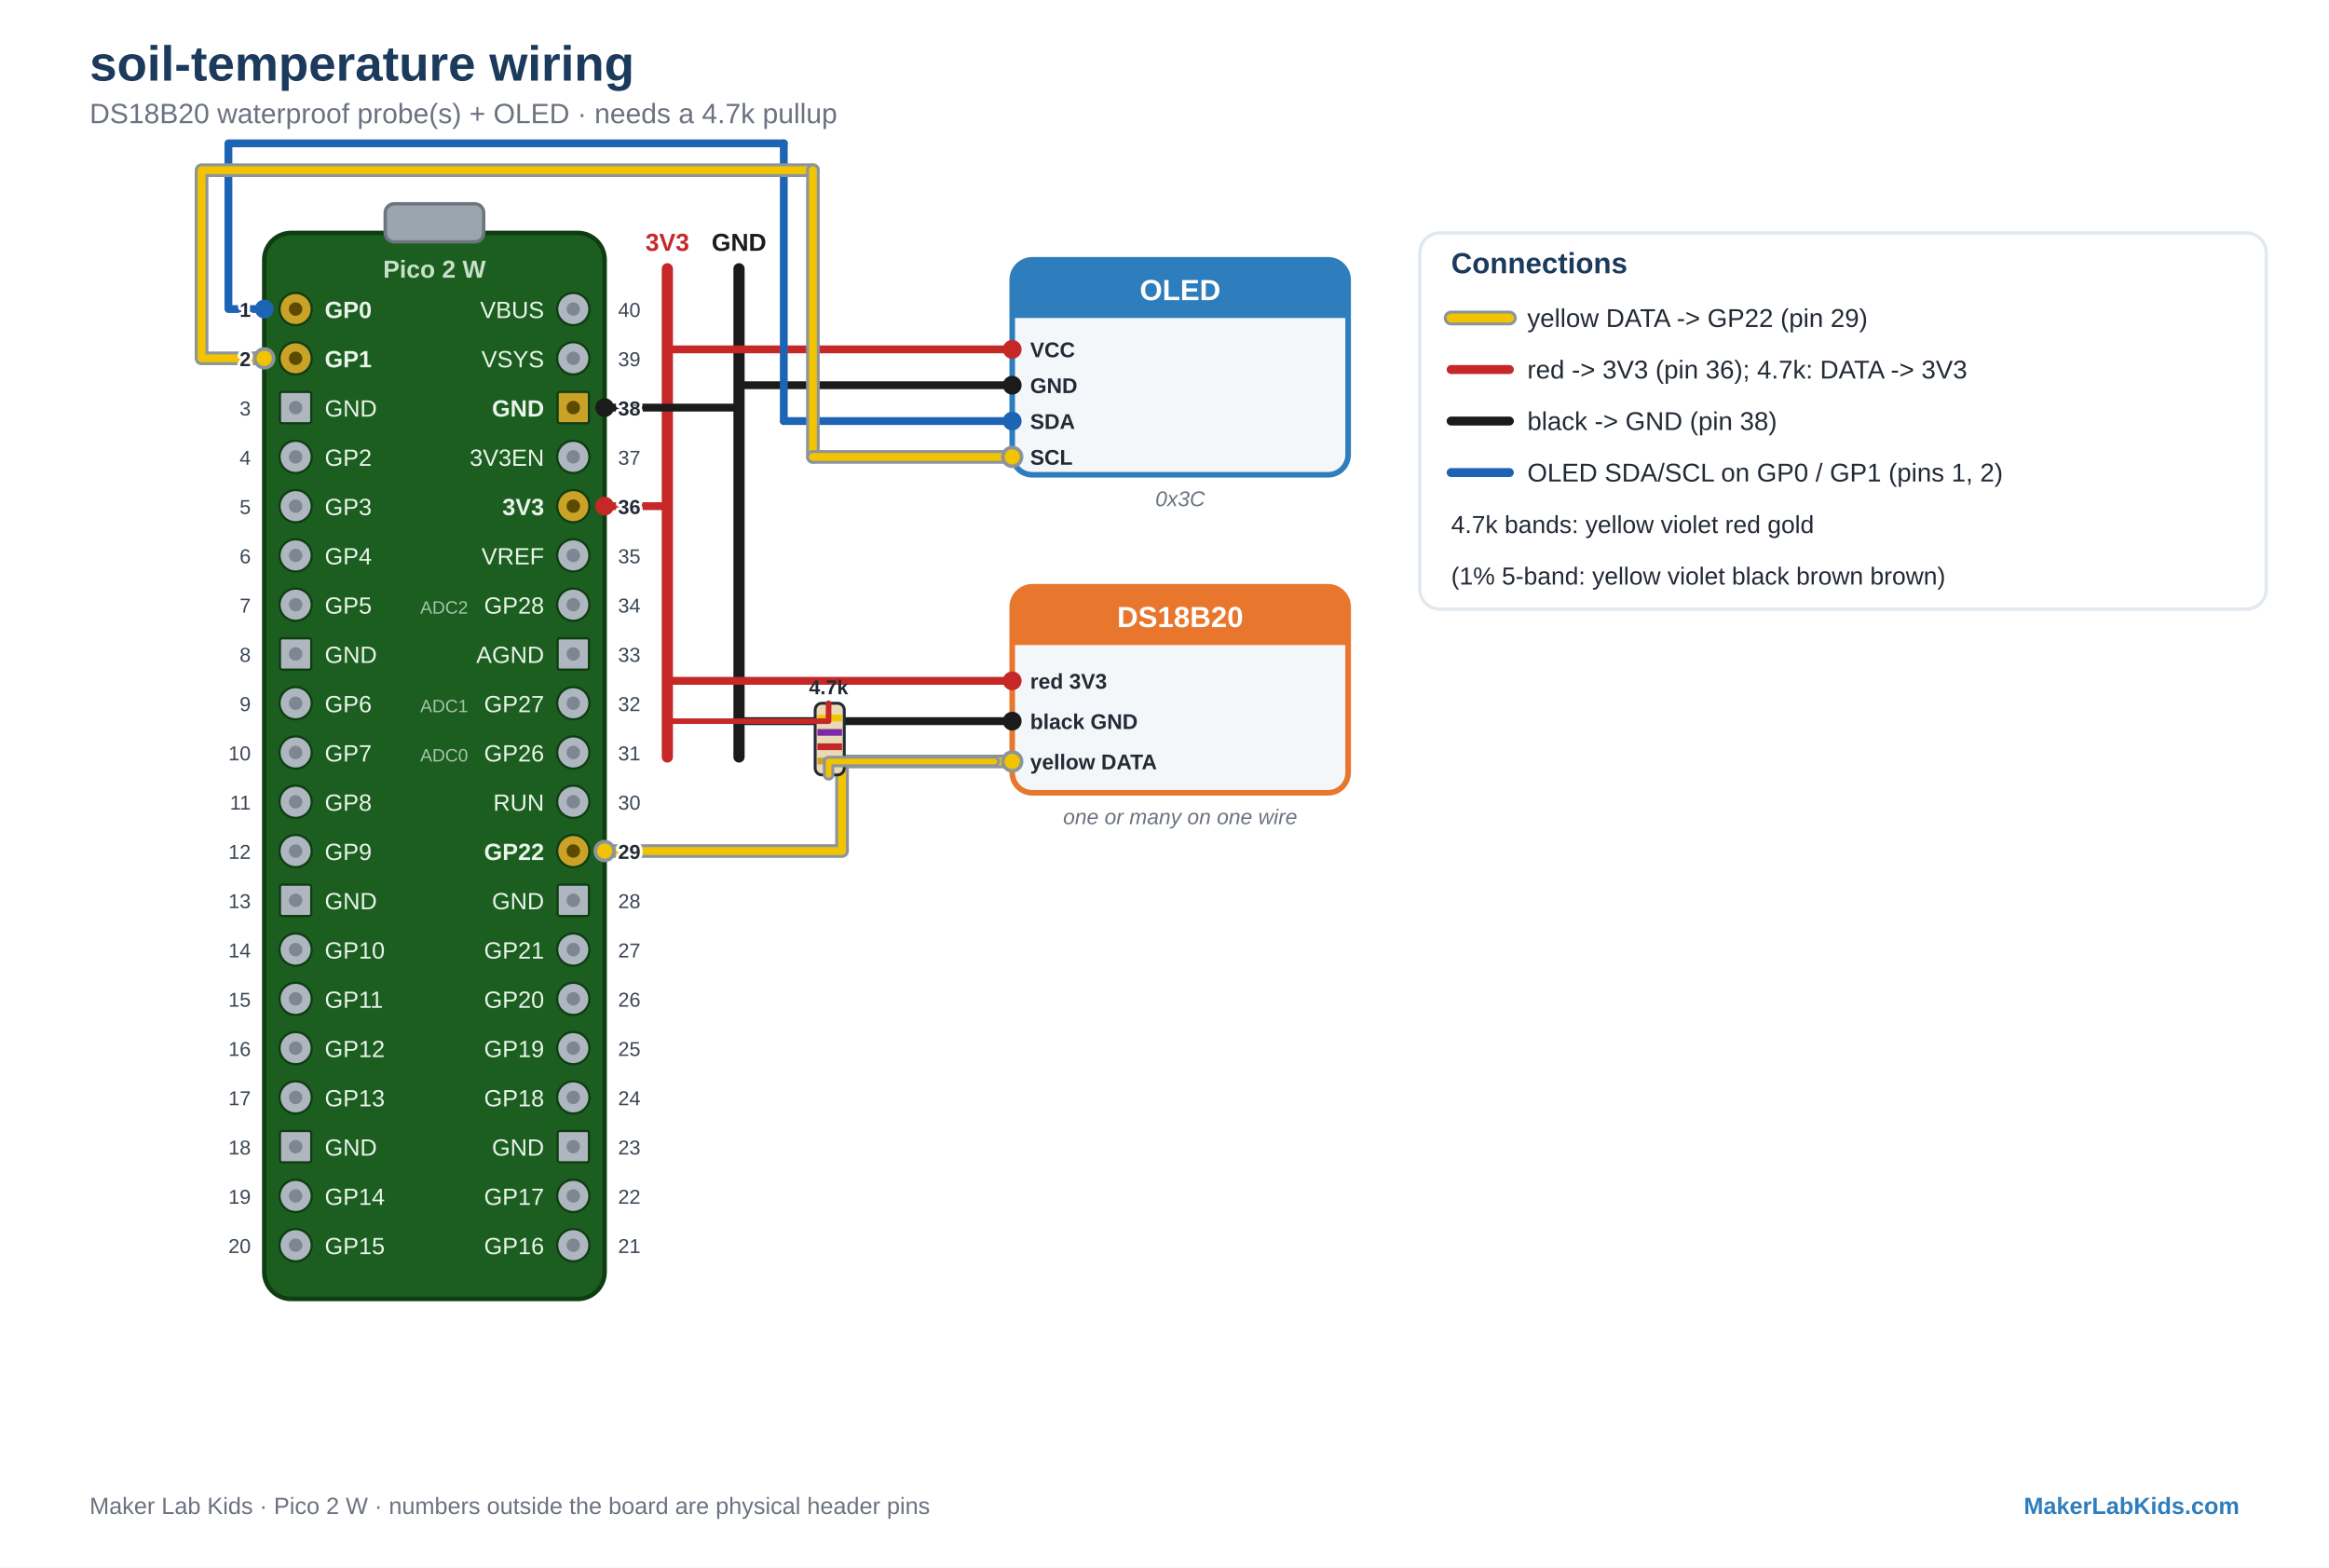
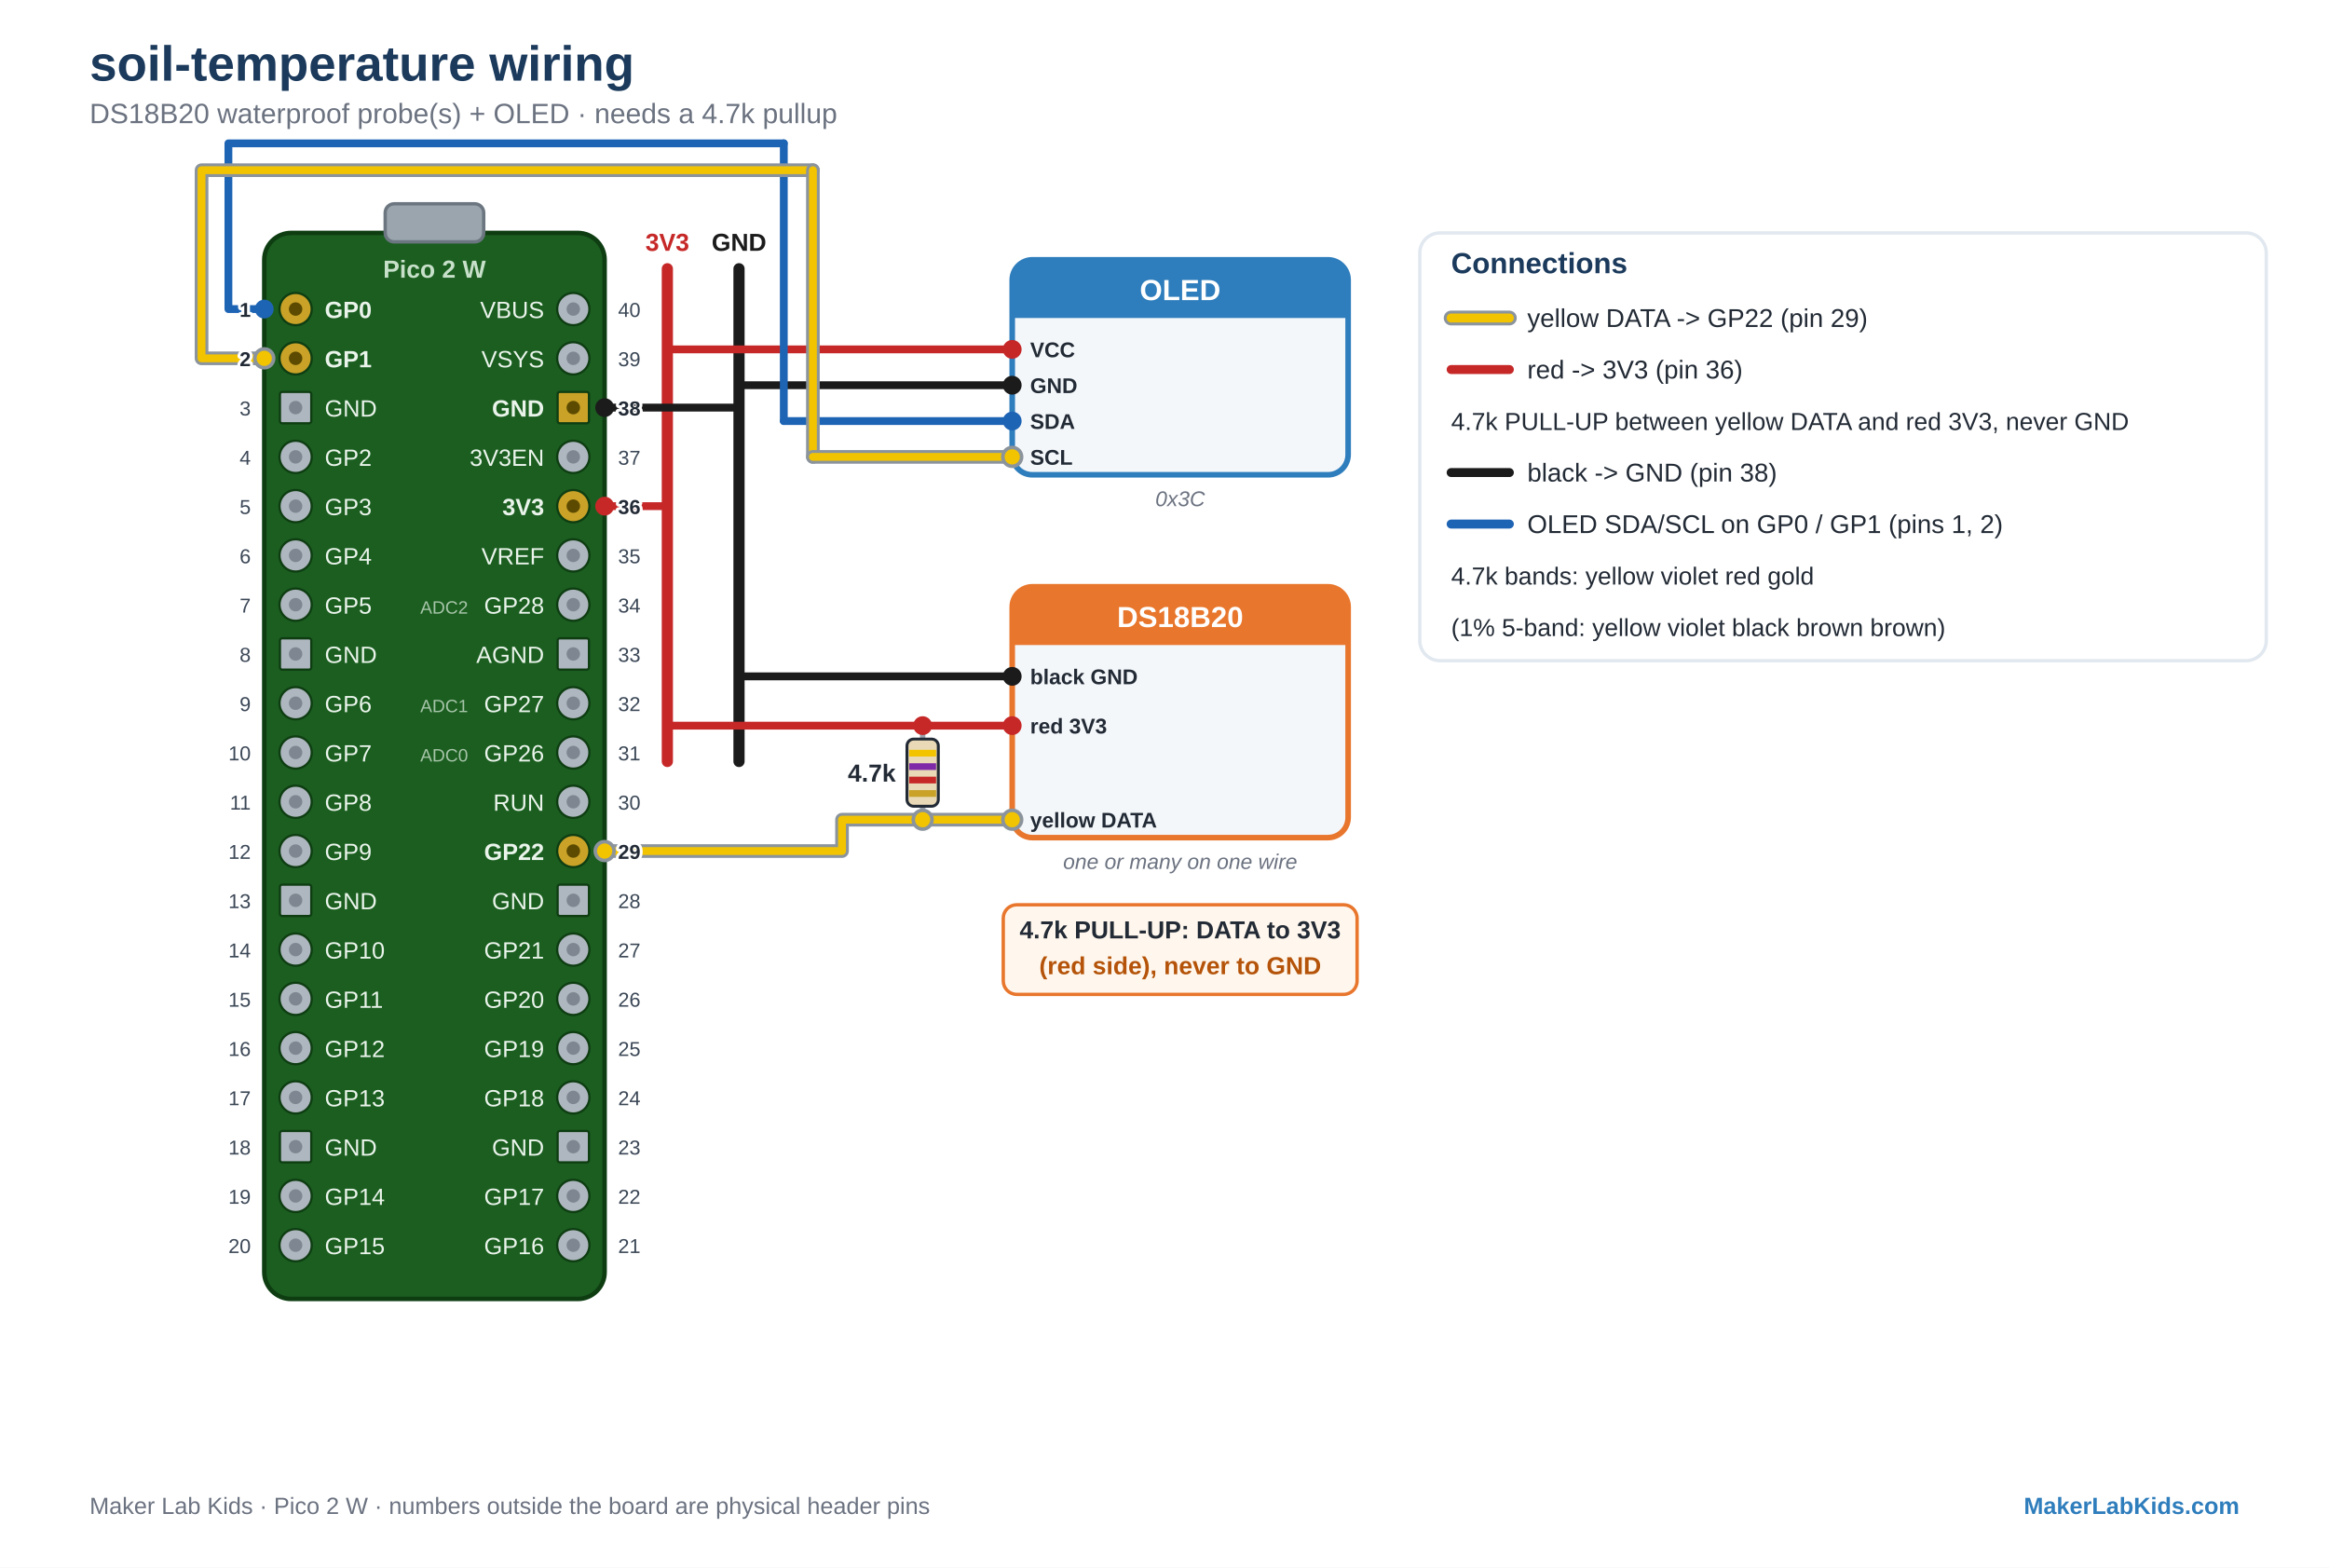
<svg xmlns="http://www.w3.org/2000/svg" viewBox="0 0 1040 700" font-family="Arial, Helvetica, sans-serif">
  <rect width="1040" height="700" fill="#FFFFFF" />
  <text x="40" y="36" font-family="Arial, Helvetica, sans-serif" font-size="22" fill="#1B3A5C" text-anchor="start" font-weight="bold">soil-temperature wiring</text>
  <text x="40" y="55" font-family="Arial, Helvetica, sans-serif" font-size="12.5" fill="#6B7280" text-anchor="start">DS18B20 waterproof probe(s) + OLED  ·  needs a 4.7k pullup</text>
  <rect x="118" y="104" width="152" height="476" rx="12" fill="#1B5E20" stroke="#0E3D12" stroke-width="2" />
  <rect x="172" y="91" width="44" height="17" rx="4" fill="#9AA5AD" stroke="#6B7680" stroke-width="1.5" />
  <text x="194" y="124" font-family="Arial, Helvetica, sans-serif" font-size="11" fill="#C7E0C9" text-anchor="middle" font-weight="bold">Pico 2 W</text>
  <circle cx="132" cy="138" r="7.2" fill="#C9A227" stroke="#0E3D12" stroke-width="1" />
  <circle cx="132" cy="138" r="3" fill="#5C4A00" />
  <text x="145" y="142" font-family="Arial, Helvetica, sans-serif" font-size="10.5" fill="#EAF4EB" text-anchor="start" font-weight="bold">GP0</text>
  <circle cx="132" cy="160" r="7.2" fill="#C9A227" stroke="#0E3D12" stroke-width="1" />
  <circle cx="132" cy="160" r="3" fill="#5C4A00" />
  <text x="145" y="164" font-family="Arial, Helvetica, sans-serif" font-size="10.5" fill="#EAF4EB" text-anchor="start" font-weight="bold">GP1</text>
  <rect x="125" y="175" width="14" height="14" rx="1" fill="#AEB6BF" stroke="#0E3D12" stroke-width="1" />
  <circle cx="132" cy="182" r="3" fill="#7E8791" />
  <text x="145" y="186" font-family="Arial, Helvetica, sans-serif" font-size="10.5" fill="#EAF4EB" text-anchor="start">GND</text>
  <circle cx="132" cy="204" r="7.2" fill="#AEB6BF" stroke="#0E3D12" stroke-width="1" />
  <circle cx="132" cy="204" r="3" fill="#7E8791" />
  <text x="145" y="208" font-family="Arial, Helvetica, sans-serif" font-size="10.5" fill="#EAF4EB" text-anchor="start">GP2</text>
  <circle cx="132" cy="226" r="7.2" fill="#AEB6BF" stroke="#0E3D12" stroke-width="1" />
  <circle cx="132" cy="226" r="3" fill="#7E8791" />
  <text x="145" y="230" font-family="Arial, Helvetica, sans-serif" font-size="10.5" fill="#EAF4EB" text-anchor="start">GP3</text>
  <circle cx="132" cy="248" r="7.2" fill="#AEB6BF" stroke="#0E3D12" stroke-width="1" />
  <circle cx="132" cy="248" r="3" fill="#7E8791" />
  <text x="145" y="252" font-family="Arial, Helvetica, sans-serif" font-size="10.5" fill="#EAF4EB" text-anchor="start">GP4</text>
  <circle cx="132" cy="270" r="7.2" fill="#AEB6BF" stroke="#0E3D12" stroke-width="1" />
  <circle cx="132" cy="270" r="3" fill="#7E8791" />
  <text x="145" y="274" font-family="Arial, Helvetica, sans-serif" font-size="10.5" fill="#EAF4EB" text-anchor="start">GP5</text>
  <rect x="125" y="285" width="14" height="14" rx="1" fill="#AEB6BF" stroke="#0E3D12" stroke-width="1" />
  <circle cx="132" cy="292" r="3" fill="#7E8791" />
  <text x="145" y="296" font-family="Arial, Helvetica, sans-serif" font-size="10.5" fill="#EAF4EB" text-anchor="start">GND</text>
  <circle cx="132" cy="314" r="7.2" fill="#AEB6BF" stroke="#0E3D12" stroke-width="1" />
  <circle cx="132" cy="314" r="3" fill="#7E8791" />
  <text x="145" y="318" font-family="Arial, Helvetica, sans-serif" font-size="10.5" fill="#EAF4EB" text-anchor="start">GP6</text>
  <circle cx="132" cy="336" r="7.2" fill="#AEB6BF" stroke="#0E3D12" stroke-width="1" />
  <circle cx="132" cy="336" r="3" fill="#7E8791" />
  <text x="145" y="340" font-family="Arial, Helvetica, sans-serif" font-size="10.5" fill="#EAF4EB" text-anchor="start">GP7</text>
  <circle cx="132" cy="358" r="7.2" fill="#AEB6BF" stroke="#0E3D12" stroke-width="1" />
  <circle cx="132" cy="358" r="3" fill="#7E8791" />
  <text x="145" y="362" font-family="Arial, Helvetica, sans-serif" font-size="10.5" fill="#EAF4EB" text-anchor="start">GP8</text>
  <circle cx="132" cy="380" r="7.2" fill="#AEB6BF" stroke="#0E3D12" stroke-width="1" />
  <circle cx="132" cy="380" r="3" fill="#7E8791" />
  <text x="145" y="384" font-family="Arial, Helvetica, sans-serif" font-size="10.5" fill="#EAF4EB" text-anchor="start">GP9</text>
  <rect x="125" y="395" width="14" height="14" rx="1" fill="#AEB6BF" stroke="#0E3D12" stroke-width="1" />
  <circle cx="132" cy="402" r="3" fill="#7E8791" />
  <text x="145" y="406" font-family="Arial, Helvetica, sans-serif" font-size="10.5" fill="#EAF4EB" text-anchor="start">GND</text>
  <circle cx="132" cy="424" r="7.2" fill="#AEB6BF" stroke="#0E3D12" stroke-width="1" />
  <circle cx="132" cy="424" r="3" fill="#7E8791" />
  <text x="145" y="428" font-family="Arial, Helvetica, sans-serif" font-size="10.5" fill="#EAF4EB" text-anchor="start">GP10</text>
  <circle cx="132" cy="446" r="7.2" fill="#AEB6BF" stroke="#0E3D12" stroke-width="1" />
  <circle cx="132" cy="446" r="3" fill="#7E8791" />
  <text x="145" y="450" font-family="Arial, Helvetica, sans-serif" font-size="10.5" fill="#EAF4EB" text-anchor="start">GP11</text>
  <circle cx="132" cy="468" r="7.2" fill="#AEB6BF" stroke="#0E3D12" stroke-width="1" />
  <circle cx="132" cy="468" r="3" fill="#7E8791" />
  <text x="145" y="472" font-family="Arial, Helvetica, sans-serif" font-size="10.5" fill="#EAF4EB" text-anchor="start">GP12</text>
  <circle cx="132" cy="490" r="7.2" fill="#AEB6BF" stroke="#0E3D12" stroke-width="1" />
  <circle cx="132" cy="490" r="3" fill="#7E8791" />
  <text x="145" y="494" font-family="Arial, Helvetica, sans-serif" font-size="10.5" fill="#EAF4EB" text-anchor="start">GP13</text>
  <rect x="125" y="505" width="14" height="14" rx="1" fill="#AEB6BF" stroke="#0E3D12" stroke-width="1" />
  <circle cx="132" cy="512" r="3" fill="#7E8791" />
  <text x="145" y="516" font-family="Arial, Helvetica, sans-serif" font-size="10.5" fill="#EAF4EB" text-anchor="start">GND</text>
  <circle cx="132" cy="534" r="7.2" fill="#AEB6BF" stroke="#0E3D12" stroke-width="1" />
  <circle cx="132" cy="534" r="3" fill="#7E8791" />
  <text x="145" y="538" font-family="Arial, Helvetica, sans-serif" font-size="10.5" fill="#EAF4EB" text-anchor="start">GP14</text>
  <circle cx="132" cy="556" r="7.2" fill="#AEB6BF" stroke="#0E3D12" stroke-width="1" />
  <circle cx="132" cy="556" r="3" fill="#7E8791" />
  <text x="145" y="560" font-family="Arial, Helvetica, sans-serif" font-size="10.5" fill="#EAF4EB" text-anchor="start">GP15</text>
  <circle cx="256" cy="556" r="7.2" fill="#AEB6BF" stroke="#0E3D12" stroke-width="1" />
  <circle cx="256" cy="556" r="3" fill="#7E8791" />
  <text x="243" y="560" font-family="Arial, Helvetica, sans-serif" font-size="10.5" fill="#EAF4EB" text-anchor="end">GP16</text>
  <circle cx="256" cy="534" r="7.2" fill="#AEB6BF" stroke="#0E3D12" stroke-width="1" />
  <circle cx="256" cy="534" r="3" fill="#7E8791" />
  <text x="243" y="538" font-family="Arial, Helvetica, sans-serif" font-size="10.5" fill="#EAF4EB" text-anchor="end">GP17</text>
  <rect x="249" y="505" width="14" height="14" rx="1" fill="#AEB6BF" stroke="#0E3D12" stroke-width="1" />
  <circle cx="256" cy="512" r="3" fill="#7E8791" />
  <text x="243" y="516" font-family="Arial, Helvetica, sans-serif" font-size="10.5" fill="#EAF4EB" text-anchor="end">GND</text>
  <circle cx="256" cy="490" r="7.2" fill="#AEB6BF" stroke="#0E3D12" stroke-width="1" />
  <circle cx="256" cy="490" r="3" fill="#7E8791" />
  <text x="243" y="494" font-family="Arial, Helvetica, sans-serif" font-size="10.5" fill="#EAF4EB" text-anchor="end">GP18</text>
  <circle cx="256" cy="468" r="7.2" fill="#AEB6BF" stroke="#0E3D12" stroke-width="1" />
  <circle cx="256" cy="468" r="3" fill="#7E8791" />
  <text x="243" y="472" font-family="Arial, Helvetica, sans-serif" font-size="10.5" fill="#EAF4EB" text-anchor="end">GP19</text>
  <circle cx="256" cy="446" r="7.2" fill="#AEB6BF" stroke="#0E3D12" stroke-width="1" />
  <circle cx="256" cy="446" r="3" fill="#7E8791" />
  <text x="243" y="450" font-family="Arial, Helvetica, sans-serif" font-size="10.5" fill="#EAF4EB" text-anchor="end">GP20</text>
  <circle cx="256" cy="424" r="7.2" fill="#AEB6BF" stroke="#0E3D12" stroke-width="1" />
  <circle cx="256" cy="424" r="3" fill="#7E8791" />
  <text x="243" y="428" font-family="Arial, Helvetica, sans-serif" font-size="10.5" fill="#EAF4EB" text-anchor="end">GP21</text>
  <rect x="249" y="395" width="14" height="14" rx="1" fill="#AEB6BF" stroke="#0E3D12" stroke-width="1" />
  <circle cx="256" cy="402" r="3" fill="#7E8791" />
  <text x="243" y="406" font-family="Arial, Helvetica, sans-serif" font-size="10.5" fill="#EAF4EB" text-anchor="end">GND</text>
  <circle cx="256" cy="380" r="7.2" fill="#C9A227" stroke="#0E3D12" stroke-width="1" />
  <circle cx="256" cy="380" r="3" fill="#5C4A00" />
  <text x="243" y="384" font-family="Arial, Helvetica, sans-serif" font-size="10.5" fill="#EAF4EB" text-anchor="end" font-weight="bold">GP22</text>
  <circle cx="256" cy="358" r="7.2" fill="#AEB6BF" stroke="#0E3D12" stroke-width="1" />
  <circle cx="256" cy="358" r="3" fill="#7E8791" />
  <text x="243" y="362" font-family="Arial, Helvetica, sans-serif" font-size="10.5" fill="#EAF4EB" text-anchor="end">RUN</text>
  <circle cx="256" cy="336" r="7.2" fill="#AEB6BF" stroke="#0E3D12" stroke-width="1" />
  <circle cx="256" cy="336" r="3" fill="#7E8791" />
  <text x="243" y="340" font-family="Arial, Helvetica, sans-serif" font-size="10.5" fill="#EAF4EB" text-anchor="end">GP26</text>
  <text x="209" y="340" font-family="Arial, Helvetica, sans-serif" font-size="8" fill="#A6C4A8" text-anchor="end">ADC0</text>
  <circle cx="256" cy="314" r="7.2" fill="#AEB6BF" stroke="#0E3D12" stroke-width="1" />
  <circle cx="256" cy="314" r="3" fill="#7E8791" />
  <text x="243" y="318" font-family="Arial, Helvetica, sans-serif" font-size="10.5" fill="#EAF4EB" text-anchor="end">GP27</text>
  <text x="209" y="318" font-family="Arial, Helvetica, sans-serif" font-size="8" fill="#A6C4A8" text-anchor="end">ADC1</text>
  <rect x="249" y="285" width="14" height="14" rx="1" fill="#AEB6BF" stroke="#0E3D12" stroke-width="1" />
  <circle cx="256" cy="292" r="3" fill="#7E8791" />
  <text x="243" y="296" font-family="Arial, Helvetica, sans-serif" font-size="10.5" fill="#EAF4EB" text-anchor="end">AGND</text>
  <circle cx="256" cy="270" r="7.2" fill="#AEB6BF" stroke="#0E3D12" stroke-width="1" />
  <circle cx="256" cy="270" r="3" fill="#7E8791" />
  <text x="243" y="274" font-family="Arial, Helvetica, sans-serif" font-size="10.5" fill="#EAF4EB" text-anchor="end">GP28</text>
  <text x="209" y="274" font-family="Arial, Helvetica, sans-serif" font-size="8" fill="#A6C4A8" text-anchor="end">ADC2</text>
  <circle cx="256" cy="248" r="7.2" fill="#AEB6BF" stroke="#0E3D12" stroke-width="1" />
  <circle cx="256" cy="248" r="3" fill="#7E8791" />
  <text x="243" y="252" font-family="Arial, Helvetica, sans-serif" font-size="10.5" fill="#EAF4EB" text-anchor="end">VREF</text>
  <circle cx="256" cy="226" r="7.2" fill="#C9A227" stroke="#0E3D12" stroke-width="1" />
  <circle cx="256" cy="226" r="3" fill="#5C4A00" />
  <text x="243" y="230" font-family="Arial, Helvetica, sans-serif" font-size="10.5" fill="#EAF4EB" text-anchor="end" font-weight="bold">3V3</text>
  <circle cx="256" cy="204" r="7.2" fill="#AEB6BF" stroke="#0E3D12" stroke-width="1" />
  <circle cx="256" cy="204" r="3" fill="#7E8791" />
  <text x="243" y="208" font-family="Arial, Helvetica, sans-serif" font-size="10.5" fill="#EAF4EB" text-anchor="end">3V3EN</text>
  <rect x="249" y="175" width="14" height="14" rx="1" fill="#C9A227" stroke="#0E3D12" stroke-width="1" />
  <circle cx="256" cy="182" r="3" fill="#5C4A00" />
  <text x="243" y="186" font-family="Arial, Helvetica, sans-serif" font-size="10.5" fill="#EAF4EB" text-anchor="end" font-weight="bold">GND</text>
  <circle cx="256" cy="160" r="7.2" fill="#AEB6BF" stroke="#0E3D12" stroke-width="1" />
  <circle cx="256" cy="160" r="3" fill="#7E8791" />
  <text x="243" y="164" font-family="Arial, Helvetica, sans-serif" font-size="10.5" fill="#EAF4EB" text-anchor="end">VSYS</text>
  <circle cx="256" cy="138" r="7.2" fill="#AEB6BF" stroke="#0E3D12" stroke-width="1" />
  <circle cx="256" cy="138" r="3" fill="#7E8791" />
  <text x="243" y="142" font-family="Arial, Helvetica, sans-serif" font-size="10.5" fill="#EAF4EB" text-anchor="end">VBUS</text>
-   <path d="M298 120 L298 338" fill="none" stroke="#C62828" stroke-width="5" stroke-linejoin="round" stroke-linecap="round" />
-   <path d="M330 120 L330 338" fill="none" stroke="#1B1B1B" stroke-width="5" stroke-linejoin="round" stroke-linecap="round" />
+   <path d="M298 120 L298 340" fill="none" stroke="#C62828" stroke-width="5" stroke-linejoin="round" stroke-linecap="round" />
+   <path d="M330 120 L330 340" fill="none" stroke="#1B1B1B" stroke-width="5" stroke-linejoin="round" stroke-linecap="round" />
  <text x="298" y="112" font-family="Arial, Helvetica, sans-serif" font-size="11" fill="#C62828" text-anchor="middle" font-weight="bold">3V3</text>
  <text x="330" y="112" font-family="Arial, Helvetica, sans-serif" font-size="11" fill="#1B1B1B" text-anchor="middle" font-weight="bold">GND</text>
  <path d="M270 226 L298 226" fill="none" stroke="#C62828" stroke-width="3.5" stroke-linejoin="round" stroke-linecap="round" />
  <circle cx="270" cy="226" r="4.2" fill="#C62828" />
  <path d="M270 182 L330 182" fill="none" stroke="#1B1B1B" stroke-width="3.5" stroke-linejoin="round" stroke-linecap="round" />
  <circle cx="270" cy="182" r="4.2" fill="#1B1B1B" />
  <rect x="452" y="116" width="150" height="96" rx="9" fill="#F4F7FA" stroke="#2E7DBC" stroke-width="2.5" />
  <path d="M452 125 q0 -9 9 -9 h132 q9 0 9 9 v17 h-150 z" fill="#2E7DBC" />
  <text x="527" y="134" font-family="Arial, Helvetica, sans-serif" font-size="13" fill="#FFFFFF" text-anchor="middle" font-weight="bold">OLED</text>
  <text x="527" y="226" font-family="Arial, Helvetica, sans-serif" font-size="9.5" fill="#6B7280" text-anchor="middle" font-style="italic">0x3C</text>
  <text x="460" y="159.5" font-family="Arial, Helvetica, sans-serif" font-size="9.5" fill="#222A35" text-anchor="start" font-weight="bold">VCC</text>
  <text x="460" y="175.5" font-family="Arial, Helvetica, sans-serif" font-size="9.5" fill="#222A35" text-anchor="start" font-weight="bold">GND</text>
  <text x="460" y="191.5" font-family="Arial, Helvetica, sans-serif" font-size="9.5" fill="#222A35" text-anchor="start" font-weight="bold">SDA</text>
  <text x="460" y="207.5" font-family="Arial, Helvetica, sans-serif" font-size="9.5" fill="#222A35" text-anchor="start" font-weight="bold">SCL</text>
-   <rect x="452" y="262" width="150" height="92" rx="9" fill="#F4F7FA" stroke="#E8762C" stroke-width="2.5" />
+   <rect x="452" y="262" width="150" height="112" rx="9" fill="#F4F7FA" stroke="#E8762C" stroke-width="2.5" />
  <path d="M452 271 q0 -9 9 -9 h132 q9 0 9 9 v17 h-150 z" fill="#E8762C" />
  <text x="527" y="280" font-family="Arial, Helvetica, sans-serif" font-size="13" fill="#FFFFFF" text-anchor="middle" font-weight="bold">DS18B20</text>
-   <text x="527" y="368" font-family="Arial, Helvetica, sans-serif" font-size="9.5" fill="#6B7280" text-anchor="middle" font-style="italic">one or many on one wire</text>
-   <text x="460" y="307.5" font-family="Arial, Helvetica, sans-serif" font-size="9.5" fill="#222A35" text-anchor="start" font-weight="bold">red 3V3</text>
-   <text x="460" y="325.5" font-family="Arial, Helvetica, sans-serif" font-size="9.5" fill="#222A35" text-anchor="start" font-weight="bold">black GND</text>
-   <text x="460" y="343.5" font-family="Arial, Helvetica, sans-serif" font-size="9.5" fill="#222A35" text-anchor="start" font-weight="bold">yellow DATA</text>
+   <text x="527" y="388" font-family="Arial, Helvetica, sans-serif" font-size="9.5" fill="#6B7280" text-anchor="middle" font-style="italic">one or many on one wire</text>
+   <text x="460" y="305.5" font-family="Arial, Helvetica, sans-serif" font-size="9.5" fill="#222A35" text-anchor="start" font-weight="bold">black GND</text>
+   <text x="460" y="327.5" font-family="Arial, Helvetica, sans-serif" font-size="9.5" fill="#222A35" text-anchor="start" font-weight="bold">red 3V3</text>
+   <text x="460" y="369.5" font-family="Arial, Helvetica, sans-serif" font-size="9.5" fill="#222A35" text-anchor="start" font-weight="bold">yellow DATA</text>
  <path d="M298 156 L452 156" fill="none" stroke="#C62828" stroke-width="3.5" stroke-linejoin="round" stroke-linecap="round" />
  <circle cx="452" cy="156" r="4.2" fill="#C62828" />
  <path d="M330 172 L452 172" fill="none" stroke="#1B1B1B" stroke-width="3.5" stroke-linejoin="round" stroke-linecap="round" />
  <circle cx="452" cy="172" r="4.2" fill="#1B1B1B" />
  <path d="M118 138 L102 138 L102 64 L350 64" fill="none" stroke="#1E64B4" stroke-width="3.5" stroke-linejoin="round" stroke-linecap="round" />
  <circle cx="118" cy="138" r="4.2" fill="#1E64B4" />
  <path d="M350 64 L350 188" fill="none" stroke="#1E64B4" stroke-width="3.5" stroke-linejoin="round" stroke-linecap="round" />
  <path d="M350 188 L452 188" fill="none" stroke="#1E64B4" stroke-width="3.5" stroke-linejoin="round" stroke-linecap="round" />
  <circle cx="452" cy="188" r="4.2" fill="#1E64B4" />
  <path d="M118 160 L90 160 L90 76 L363 76" fill="none" stroke="#8B949C" stroke-width="6.1" stroke-linejoin="round" stroke-linecap="round" />
  <path d="M118 160 L90 160 L90 76 L363 76" fill="none" stroke="#F2C400" stroke-width="3.5" stroke-linejoin="round" stroke-linecap="round" />
  <circle cx="118" cy="160" r="4.2" fill="#F2C400" stroke="#8B949C" stroke-width="1.6" />
  <path d="M363 76 L363 204" fill="none" stroke="#8B949C" stroke-width="6.1" stroke-linejoin="round" stroke-linecap="round" />
  <path d="M363 76 L363 204" fill="none" stroke="#F2C400" stroke-width="3.5" stroke-linejoin="round" stroke-linecap="round" />
  <path d="M363 204 L452 204" fill="none" stroke="#8B949C" stroke-width="6.1" stroke-linejoin="round" stroke-linecap="round" />
  <path d="M363 204 L452 204" fill="none" stroke="#F2C400" stroke-width="3.5" stroke-linejoin="round" stroke-linecap="round" />
  <circle cx="452" cy="204" r="4.2" fill="#F2C400" stroke="#8B949C" stroke-width="1.6" />
-   <path d="M298 304 L452 304" fill="none" stroke="#C62828" stroke-width="3.5" stroke-linejoin="round" stroke-linecap="round" />
-   <circle cx="452" cy="304" r="4.2" fill="#C62828" />
-   <path d="M330 322 L452 322" fill="none" stroke="#1B1B1B" stroke-width="3.5" stroke-linejoin="round" stroke-linecap="round" />
-   <circle cx="452" cy="322" r="4.2" fill="#1B1B1B" />
-   <path d="M270 380 L376 380 L376 340 L452 340" fill="none" stroke="#8B949C" stroke-width="6.1" stroke-linejoin="round" stroke-linecap="round" />
-   <path d="M270 380 L376 380 L376 340 L452 340" fill="none" stroke="#F2C400" stroke-width="3.5" stroke-linejoin="round" stroke-linecap="round" />
+   <path d="M330 302 L452 302" fill="none" stroke="#1B1B1B" stroke-width="3.5" stroke-linejoin="round" stroke-linecap="round" />
+   <circle cx="452" cy="302" r="4.2" fill="#1B1B1B" />
+   <path d="M298 324 L452 324" fill="none" stroke="#C62828" stroke-width="3.5" stroke-linejoin="round" stroke-linecap="round" />
+   <circle cx="452" cy="324" r="4.2" fill="#C62828" />
+   <path d="M270 380 L376 380 L376 366 L452 366" fill="none" stroke="#8B949C" stroke-width="6.1" stroke-linejoin="round" stroke-linecap="round" />
+   <path d="M270 380 L376 380 L376 366 L452 366" fill="none" stroke="#F2C400" stroke-width="3.5" stroke-linejoin="round" stroke-linecap="round" />
  <circle cx="270" cy="380" r="4.2" fill="#F2C400" stroke="#8B949C" stroke-width="1.6" />
-   <circle cx="452" cy="340" r="4.2" fill="#F2C400" stroke="#8B949C" stroke-width="1.6" />
-   <rect x="364" y="314" width="13" height="32" rx="3" fill="#E9D9B6" stroke="#222A35" stroke-width="1.3" />
-   <rect x="365" y="319.12" width="11" height="3" fill="#F2C400" />
-   <rect x="365" y="325.52" width="11" height="3" fill="#7E2AA8" />
-   <rect x="365" y="331.92" width="11" height="3" fill="#C62828" />
-   <rect x="365" y="338.32" width="11" height="3" fill="#C9A227" />
-   <text x="370" y="310" font-family="Arial, Helvetica, sans-serif" font-size="9" fill="#222A35" text-anchor="middle" font-weight="bold">4.7k</text>
-   <path d="M298 322 L370 322 L370 314" fill="none" stroke="#C62828" stroke-width="2.5" stroke-linejoin="round" stroke-linecap="round" />
-   <path d="M370 346 L370 340 L444 340" fill="none" stroke="#8B949C" stroke-width="5.1" stroke-linejoin="round" stroke-linecap="round" />
-   <path d="M370 346 L370 340 L444 340" fill="none" stroke="#F2C400" stroke-width="2.5" stroke-linejoin="round" stroke-linecap="round" />
+   <circle cx="452" cy="366" r="4.2" fill="#F2C400" stroke="#8B949C" stroke-width="1.6" />
+   <path d="M412 324 L412 330" fill="none" stroke="#9AA3AD" stroke-width="2.4" stroke-linejoin="round" stroke-linecap="round" />
+   <path d="M412 360 L412 366" fill="none" stroke="#9AA3AD" stroke-width="2.4" stroke-linejoin="round" stroke-linecap="round" />
+   <rect x="405" y="330" width="14" height="30" rx="3" fill="#E9D9B6" stroke="#222A35" stroke-width="1.3" />
+   <rect x="406" y="334.8" width="12" height="3" fill="#F2C400" />
+   <rect x="406" y="340.8" width="12" height="3" fill="#7E2AA8" />
+   <rect x="406" y="346.8" width="12" height="3" fill="#C62828" />
+   <rect x="406" y="352.8" width="12" height="3" fill="#C9A227" />
+   <circle cx="412" cy="324" r="4.2" fill="#C62828" />
+   <circle cx="412" cy="366" r="4.2" fill="#F2C400" stroke="#8B949C" stroke-width="1.6" />
+   <text x="400" y="349" font-family="Arial, Helvetica, sans-serif" font-size="11" fill="#222A35" text-anchor="end" font-weight="bold" stroke="#FFFFFF" stroke-width="2.6" paint-order="stroke" stroke-linejoin="round">4.7k</text>
+   <rect x="448" y="404" width="158" height="40" rx="6" fill="#FFF7ED" stroke="#E8762C" stroke-width="1.5" />
+   <text x="527" y="419" font-family="Arial, Helvetica, sans-serif" font-size="11" fill="#222A35" text-anchor="middle" font-weight="bold">4.7k PULL-UP: DATA to 3V3</text>
+   <text x="527" y="435" font-family="Arial, Helvetica, sans-serif" font-size="11" fill="#B45309" text-anchor="middle" font-weight="bold">(red side), never to GND</text>
  <text x="112" y="141.5" font-family="Arial, Helvetica, sans-serif" font-size="9" fill="#222A35" text-anchor="end" font-weight="bold" stroke="#FFFFFF" stroke-width="2.6" paint-order="stroke" stroke-linejoin="round">1</text>
  <text x="112" y="163.5" font-family="Arial, Helvetica, sans-serif" font-size="9" fill="#222A35" text-anchor="end" font-weight="bold" stroke="#FFFFFF" stroke-width="2.6" paint-order="stroke" stroke-linejoin="round">2</text>
  <text x="112" y="185.5" font-family="Arial, Helvetica, sans-serif" font-size="9" fill="#3B4756" text-anchor="end" stroke="#FFFFFF" stroke-width="2.6" paint-order="stroke" stroke-linejoin="round">3</text>
  <text x="112" y="207.5" font-family="Arial, Helvetica, sans-serif" font-size="9" fill="#3B4756" text-anchor="end" stroke="#FFFFFF" stroke-width="2.6" paint-order="stroke" stroke-linejoin="round">4</text>
  <text x="112" y="229.5" font-family="Arial, Helvetica, sans-serif" font-size="9" fill="#3B4756" text-anchor="end" stroke="#FFFFFF" stroke-width="2.6" paint-order="stroke" stroke-linejoin="round">5</text>
  <text x="112" y="251.5" font-family="Arial, Helvetica, sans-serif" font-size="9" fill="#3B4756" text-anchor="end" stroke="#FFFFFF" stroke-width="2.6" paint-order="stroke" stroke-linejoin="round">6</text>
  <text x="112" y="273.5" font-family="Arial, Helvetica, sans-serif" font-size="9" fill="#3B4756" text-anchor="end" stroke="#FFFFFF" stroke-width="2.6" paint-order="stroke" stroke-linejoin="round">7</text>
  <text x="112" y="295.5" font-family="Arial, Helvetica, sans-serif" font-size="9" fill="#3B4756" text-anchor="end" stroke="#FFFFFF" stroke-width="2.6" paint-order="stroke" stroke-linejoin="round">8</text>
  <text x="112" y="317.5" font-family="Arial, Helvetica, sans-serif" font-size="9" fill="#3B4756" text-anchor="end" stroke="#FFFFFF" stroke-width="2.6" paint-order="stroke" stroke-linejoin="round">9</text>
  <text x="112" y="339.5" font-family="Arial, Helvetica, sans-serif" font-size="9" fill="#3B4756" text-anchor="end" stroke="#FFFFFF" stroke-width="2.6" paint-order="stroke" stroke-linejoin="round">10</text>
  <text x="112" y="361.5" font-family="Arial, Helvetica, sans-serif" font-size="9" fill="#3B4756" text-anchor="end" stroke="#FFFFFF" stroke-width="2.6" paint-order="stroke" stroke-linejoin="round">11</text>
  <text x="112" y="383.5" font-family="Arial, Helvetica, sans-serif" font-size="9" fill="#3B4756" text-anchor="end" stroke="#FFFFFF" stroke-width="2.6" paint-order="stroke" stroke-linejoin="round">12</text>
  <text x="112" y="405.5" font-family="Arial, Helvetica, sans-serif" font-size="9" fill="#3B4756" text-anchor="end" stroke="#FFFFFF" stroke-width="2.6" paint-order="stroke" stroke-linejoin="round">13</text>
  <text x="112" y="427.5" font-family="Arial, Helvetica, sans-serif" font-size="9" fill="#3B4756" text-anchor="end" stroke="#FFFFFF" stroke-width="2.6" paint-order="stroke" stroke-linejoin="round">14</text>
  <text x="112" y="449.5" font-family="Arial, Helvetica, sans-serif" font-size="9" fill="#3B4756" text-anchor="end" stroke="#FFFFFF" stroke-width="2.6" paint-order="stroke" stroke-linejoin="round">15</text>
  <text x="112" y="471.5" font-family="Arial, Helvetica, sans-serif" font-size="9" fill="#3B4756" text-anchor="end" stroke="#FFFFFF" stroke-width="2.6" paint-order="stroke" stroke-linejoin="round">16</text>
  <text x="112" y="493.5" font-family="Arial, Helvetica, sans-serif" font-size="9" fill="#3B4756" text-anchor="end" stroke="#FFFFFF" stroke-width="2.6" paint-order="stroke" stroke-linejoin="round">17</text>
  <text x="112" y="515.5" font-family="Arial, Helvetica, sans-serif" font-size="9" fill="#3B4756" text-anchor="end" stroke="#FFFFFF" stroke-width="2.6" paint-order="stroke" stroke-linejoin="round">18</text>
  <text x="112" y="537.5" font-family="Arial, Helvetica, sans-serif" font-size="9" fill="#3B4756" text-anchor="end" stroke="#FFFFFF" stroke-width="2.6" paint-order="stroke" stroke-linejoin="round">19</text>
  <text x="112" y="559.5" font-family="Arial, Helvetica, sans-serif" font-size="9" fill="#3B4756" text-anchor="end" stroke="#FFFFFF" stroke-width="2.6" paint-order="stroke" stroke-linejoin="round">20</text>
  <text x="276" y="559.5" font-family="Arial, Helvetica, sans-serif" font-size="9" fill="#3B4756" text-anchor="start" stroke="#FFFFFF" stroke-width="2.6" paint-order="stroke" stroke-linejoin="round">21</text>
  <text x="276" y="537.5" font-family="Arial, Helvetica, sans-serif" font-size="9" fill="#3B4756" text-anchor="start" stroke="#FFFFFF" stroke-width="2.6" paint-order="stroke" stroke-linejoin="round">22</text>
  <text x="276" y="515.5" font-family="Arial, Helvetica, sans-serif" font-size="9" fill="#3B4756" text-anchor="start" stroke="#FFFFFF" stroke-width="2.6" paint-order="stroke" stroke-linejoin="round">23</text>
  <text x="276" y="493.5" font-family="Arial, Helvetica, sans-serif" font-size="9" fill="#3B4756" text-anchor="start" stroke="#FFFFFF" stroke-width="2.6" paint-order="stroke" stroke-linejoin="round">24</text>
  <text x="276" y="471.5" font-family="Arial, Helvetica, sans-serif" font-size="9" fill="#3B4756" text-anchor="start" stroke="#FFFFFF" stroke-width="2.6" paint-order="stroke" stroke-linejoin="round">25</text>
  <text x="276" y="449.5" font-family="Arial, Helvetica, sans-serif" font-size="9" fill="#3B4756" text-anchor="start" stroke="#FFFFFF" stroke-width="2.6" paint-order="stroke" stroke-linejoin="round">26</text>
  <text x="276" y="427.5" font-family="Arial, Helvetica, sans-serif" font-size="9" fill="#3B4756" text-anchor="start" stroke="#FFFFFF" stroke-width="2.6" paint-order="stroke" stroke-linejoin="round">27</text>
  <text x="276" y="405.5" font-family="Arial, Helvetica, sans-serif" font-size="9" fill="#3B4756" text-anchor="start" stroke="#FFFFFF" stroke-width="2.6" paint-order="stroke" stroke-linejoin="round">28</text>
  <text x="276" y="383.5" font-family="Arial, Helvetica, sans-serif" font-size="9" fill="#222A35" text-anchor="start" font-weight="bold" stroke="#FFFFFF" stroke-width="2.6" paint-order="stroke" stroke-linejoin="round">29</text>
  <text x="276" y="361.5" font-family="Arial, Helvetica, sans-serif" font-size="9" fill="#3B4756" text-anchor="start" stroke="#FFFFFF" stroke-width="2.6" paint-order="stroke" stroke-linejoin="round">30</text>
  <text x="276" y="339.5" font-family="Arial, Helvetica, sans-serif" font-size="9" fill="#3B4756" text-anchor="start" stroke="#FFFFFF" stroke-width="2.6" paint-order="stroke" stroke-linejoin="round">31</text>
  <text x="276" y="317.5" font-family="Arial, Helvetica, sans-serif" font-size="9" fill="#3B4756" text-anchor="start" stroke="#FFFFFF" stroke-width="2.6" paint-order="stroke" stroke-linejoin="round">32</text>
  <text x="276" y="295.5" font-family="Arial, Helvetica, sans-serif" font-size="9" fill="#3B4756" text-anchor="start" stroke="#FFFFFF" stroke-width="2.6" paint-order="stroke" stroke-linejoin="round">33</text>
  <text x="276" y="273.5" font-family="Arial, Helvetica, sans-serif" font-size="9" fill="#3B4756" text-anchor="start" stroke="#FFFFFF" stroke-width="2.6" paint-order="stroke" stroke-linejoin="round">34</text>
  <text x="276" y="251.5" font-family="Arial, Helvetica, sans-serif" font-size="9" fill="#3B4756" text-anchor="start" stroke="#FFFFFF" stroke-width="2.6" paint-order="stroke" stroke-linejoin="round">35</text>
  <text x="276" y="229.5" font-family="Arial, Helvetica, sans-serif" font-size="9" fill="#222A35" text-anchor="start" font-weight="bold" stroke="#FFFFFF" stroke-width="2.6" paint-order="stroke" stroke-linejoin="round">36</text>
  <text x="276" y="207.5" font-family="Arial, Helvetica, sans-serif" font-size="9" fill="#3B4756" text-anchor="start" stroke="#FFFFFF" stroke-width="2.6" paint-order="stroke" stroke-linejoin="round">37</text>
  <text x="276" y="185.5" font-family="Arial, Helvetica, sans-serif" font-size="9" fill="#222A35" text-anchor="start" font-weight="bold" stroke="#FFFFFF" stroke-width="2.6" paint-order="stroke" stroke-linejoin="round">38</text>
  <text x="276" y="163.5" font-family="Arial, Helvetica, sans-serif" font-size="9" fill="#3B4756" text-anchor="start" stroke="#FFFFFF" stroke-width="2.6" paint-order="stroke" stroke-linejoin="round">39</text>
  <text x="276" y="141.5" font-family="Arial, Helvetica, sans-serif" font-size="9" fill="#3B4756" text-anchor="start" stroke="#FFFFFF" stroke-width="2.6" paint-order="stroke" stroke-linejoin="round">40</text>
-   <rect x="634" y="104" width="378" height="168" rx="9" fill="#FFFFFF" stroke="#E1E8EF" stroke-width="1.5" />
+   <rect x="634" y="104" width="378" height="191" rx="9" fill="#FFFFFF" stroke="#E1E8EF" stroke-width="1.5" />
  <text x="648" y="122" font-family="Arial, Helvetica, sans-serif" font-size="13" fill="#1B3A5C" text-anchor="start" font-weight="bold">Connections</text>
  <line x1="648" y1="142" x2="674" y2="142" stroke="#8B949C" stroke-width="6.6" stroke-linecap="round" />
  <line x1="648" y1="142" x2="674" y2="142" stroke="#F2C400" stroke-width="4" stroke-linecap="round" />
  <text x="682" y="146" font-family="Arial, Helvetica, sans-serif" font-size="11.5" fill="#222A35" text-anchor="start">yellow DATA -&gt; GP22 (pin 29)</text>
  <line x1="648" y1="165" x2="674" y2="165" stroke="#C62828" stroke-width="4" stroke-linecap="round" />
-   <text x="682" y="169" font-family="Arial, Helvetica, sans-serif" font-size="11.5" fill="#222A35" text-anchor="start">red -&gt; 3V3 (pin 36);  4.7k: DATA -&gt; 3V3</text>
-   <line x1="648" y1="188" x2="674" y2="188" stroke="#1B1B1B" stroke-width="4" stroke-linecap="round" />
-   <text x="682" y="192" font-family="Arial, Helvetica, sans-serif" font-size="11.5" fill="#222A35" text-anchor="start">black -&gt; GND (pin 38)</text>
-   <line x1="648" y1="211" x2="674" y2="211" stroke="#1E64B4" stroke-width="4" stroke-linecap="round" />
-   <text x="682" y="215" font-family="Arial, Helvetica, sans-serif" font-size="11.5" fill="#222A35" text-anchor="start">OLED SDA/SCL on GP0 / GP1 (pins 1, 2)</text>
-   <text x="648" y="238" font-family="Arial, Helvetica, sans-serif" font-size="11" fill="#222A35" text-anchor="start">4.7k bands: yellow violet red gold</text>
-   <text x="648" y="261" font-family="Arial, Helvetica, sans-serif" font-size="11" fill="#222A35" text-anchor="start">  (1% 5-band: yellow violet black brown brown)</text>
+   <text x="682" y="169" font-family="Arial, Helvetica, sans-serif" font-size="11.5" fill="#222A35" text-anchor="start">red -&gt; 3V3 (pin 36)</text>
+   <text x="648" y="192" font-family="Arial, Helvetica, sans-serif" font-size="11" fill="#222A35" text-anchor="start">4.7k PULL-UP between yellow DATA and red 3V3, never GND</text>
+   <line x1="648" y1="211" x2="674" y2="211" stroke="#1B1B1B" stroke-width="4" stroke-linecap="round" />
+   <text x="682" y="215" font-family="Arial, Helvetica, sans-serif" font-size="11.5" fill="#222A35" text-anchor="start">black -&gt; GND (pin 38)</text>
+   <line x1="648" y1="234" x2="674" y2="234" stroke="#1E64B4" stroke-width="4" stroke-linecap="round" />
+   <text x="682" y="238" font-family="Arial, Helvetica, sans-serif" font-size="11.5" fill="#222A35" text-anchor="start">OLED SDA/SCL on GP0 / GP1 (pins 1, 2)</text>
+   <text x="648" y="261" font-family="Arial, Helvetica, sans-serif" font-size="11" fill="#222A35" text-anchor="start">4.7k bands: yellow violet red gold</text>
+   <text x="648" y="284" font-family="Arial, Helvetica, sans-serif" font-size="11" fill="#222A35" text-anchor="start">  (1% 5-band: yellow violet black brown brown)</text>
  <text x="40" y="676" font-family="Arial, Helvetica, sans-serif" font-size="10.5" fill="#6B7280" text-anchor="start">Maker Lab Kids  ·  Pico 2 W  ·  numbers outside the board are physical header pins</text>
  <text x="1000" y="676" font-family="Arial, Helvetica, sans-serif" font-size="10.5" fill="#2E7DBC" text-anchor="end" font-weight="bold">MakerLabKids.com</text>
</svg>
